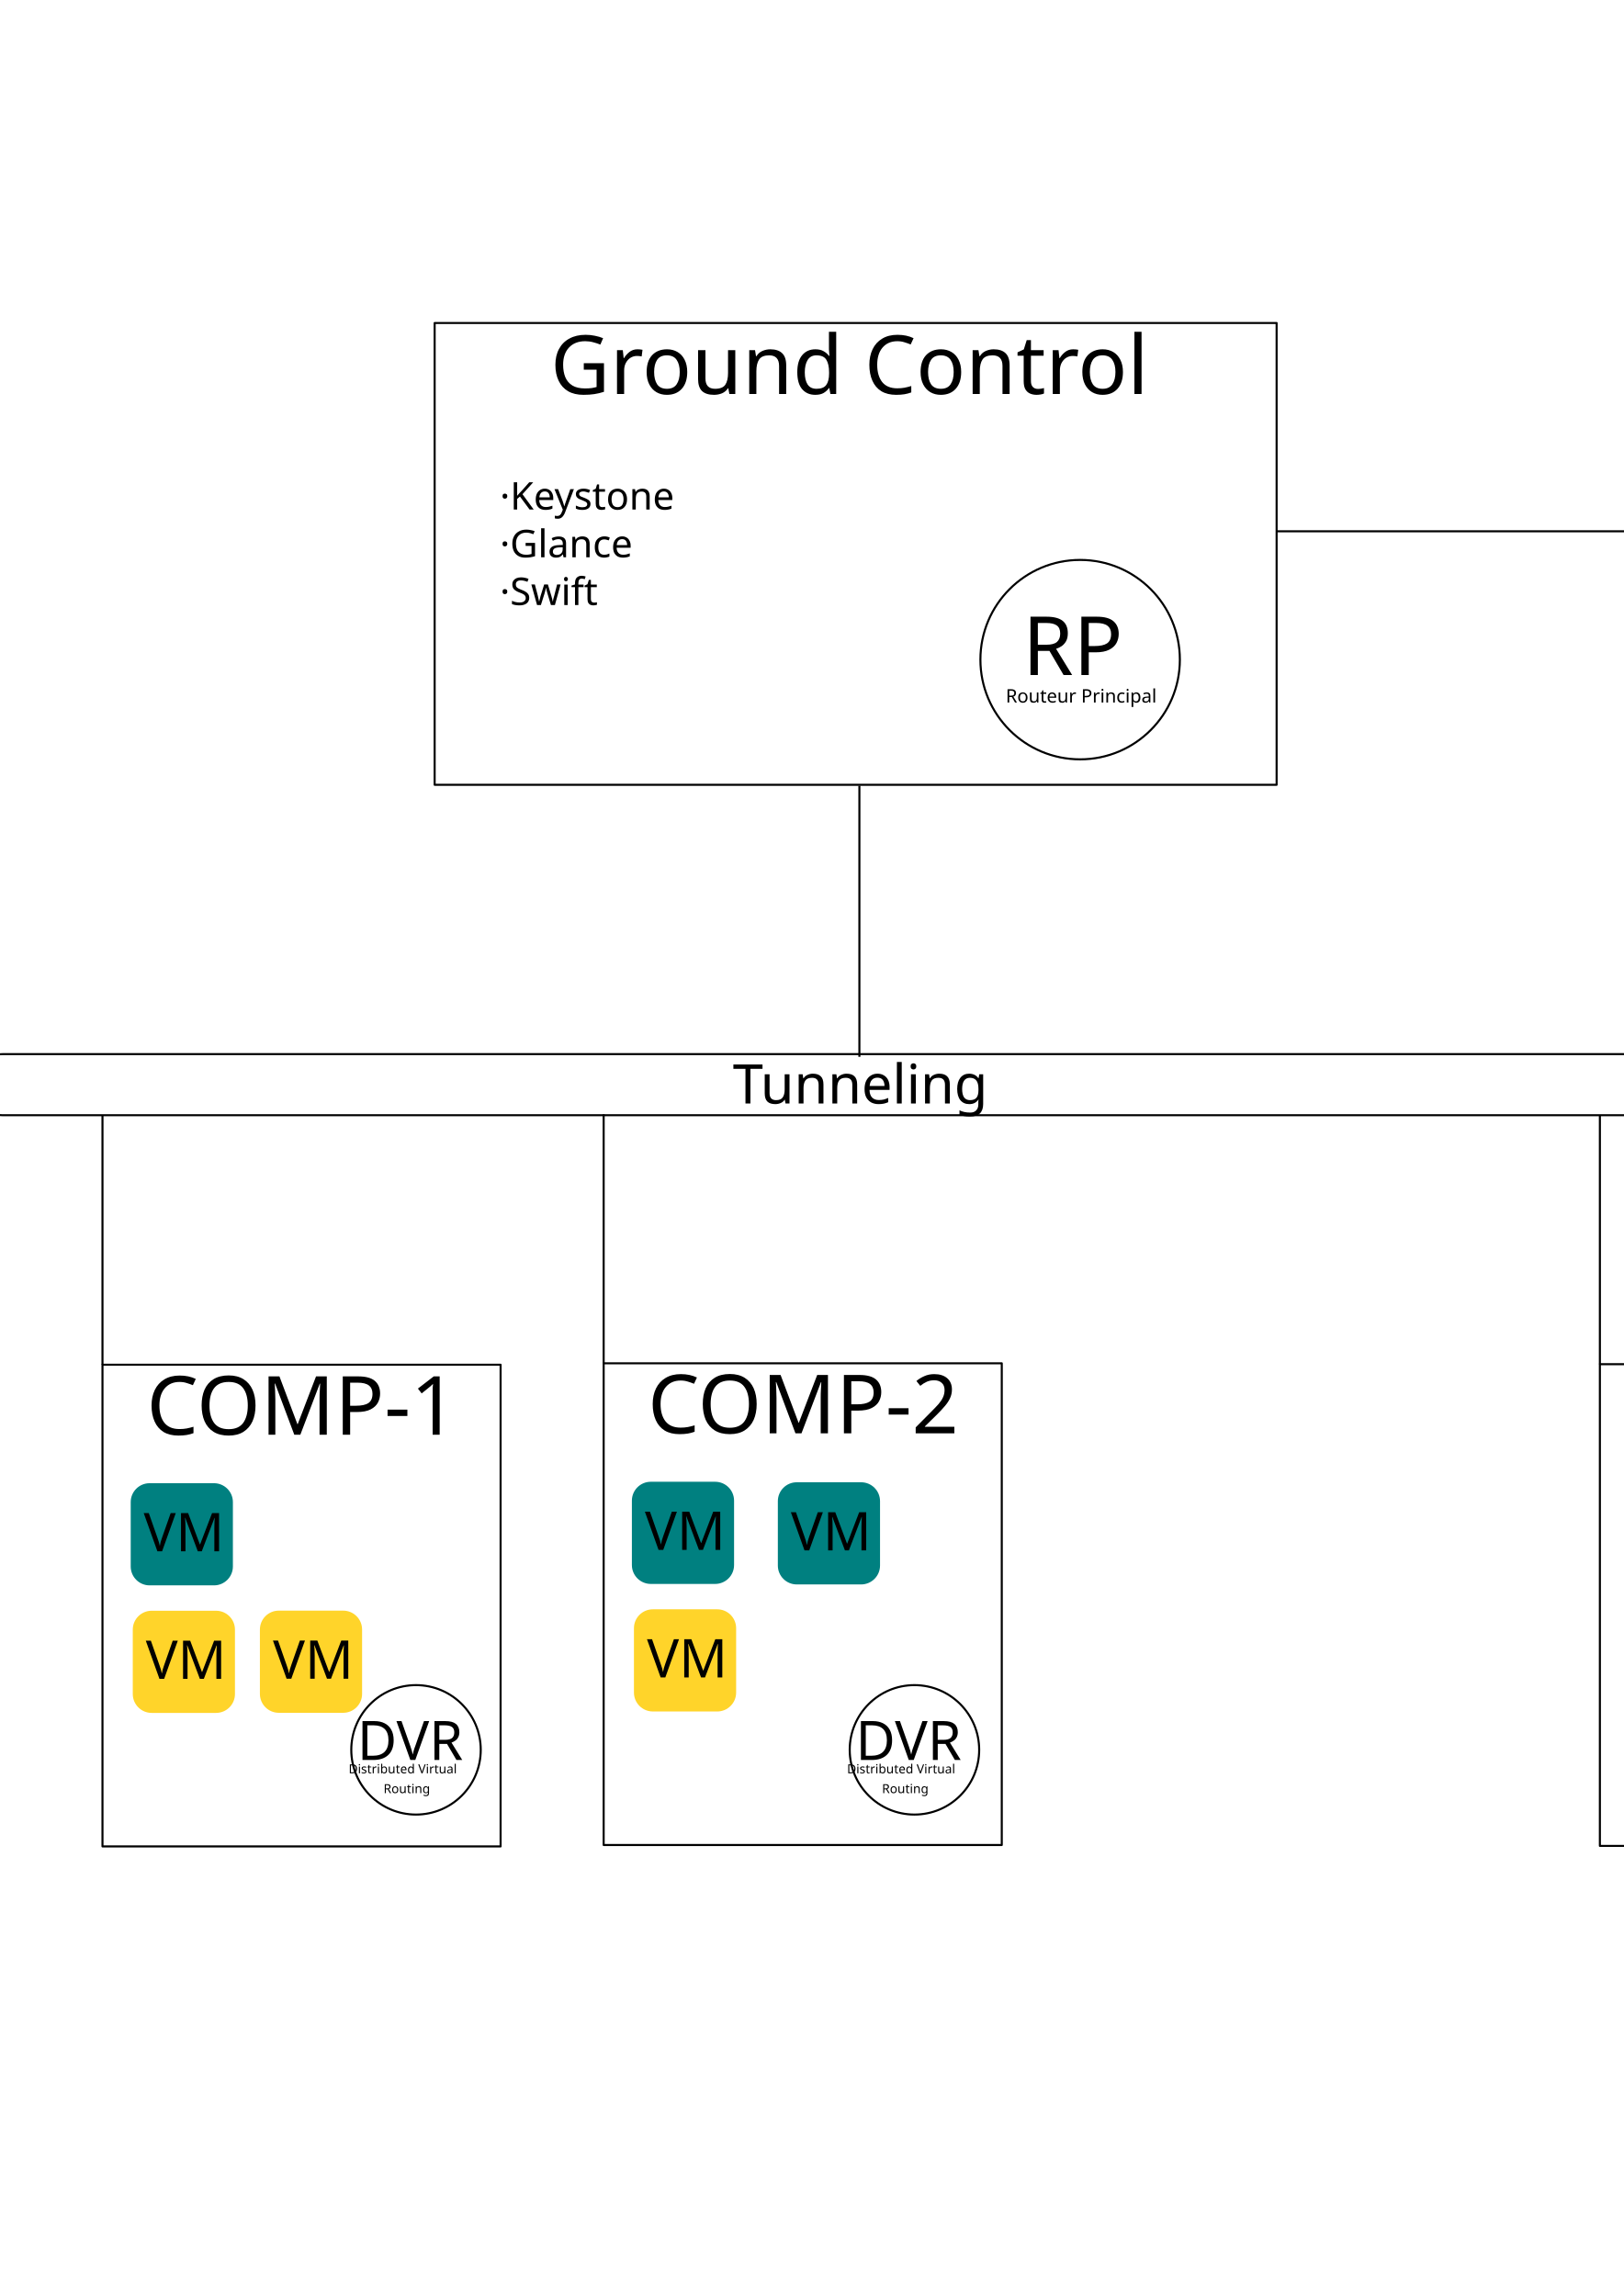
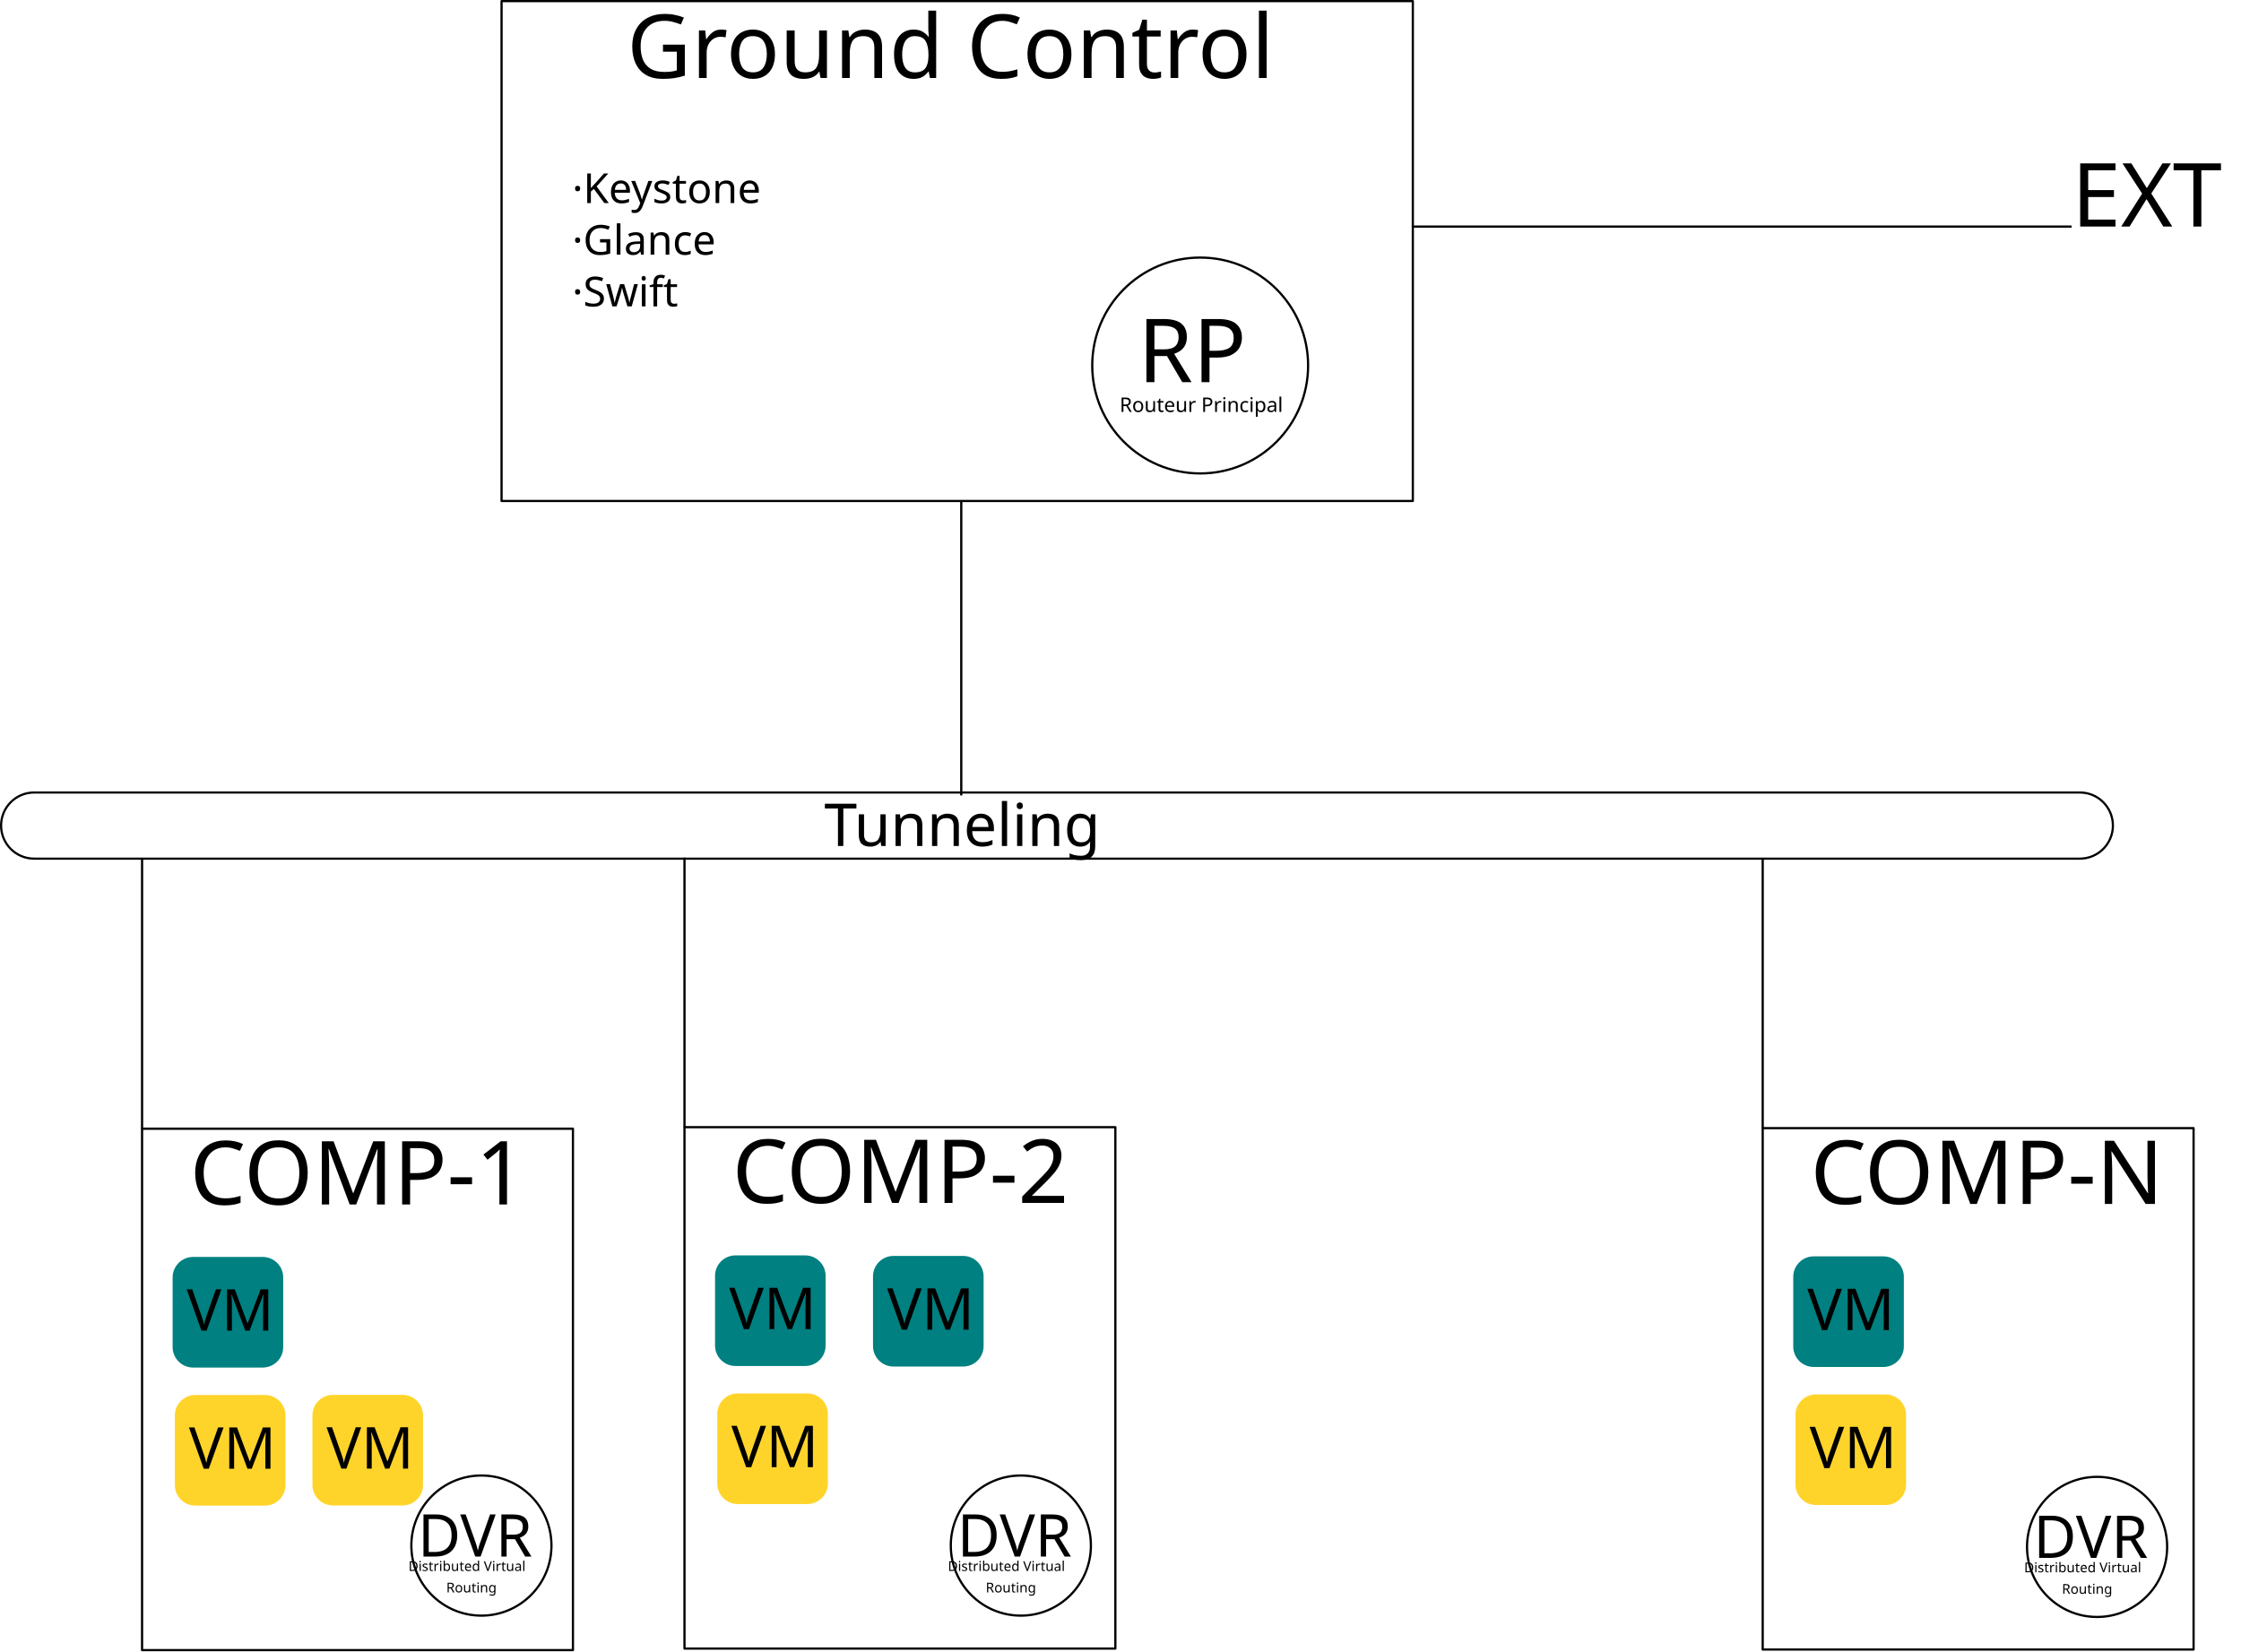
- <svg xmlns="http://www.w3.org/2000/svg" id="svg910" version="1.1" viewBox="0 0 210 297" height="297mm" width="210mm">
+ <svg xmlns="http://www.w3.org/2000/svg" id="svg910" version="1.1" viewBox="0 0 267.801 197.33" height="197.33mm" width="267.801mm">
  <defs id="defs904">
    <rect id="rect1757" height="29.361" width="62.701" y="56.164" x="246.031" />
  </defs>
-   <g id="layer1">
+   <g transform="translate(3.723256,-41.64796)" id="layer1">
    <rect ry="0" y="41.781" x="56.214" height="59.738" width="108.896" id="rect1487" style="fill:none;stroke:#000000;stroke-width:0.265;stroke-linecap:round;stroke-linejoin:round" />
    <circle r="12.898" cy="85.327" cx="139.698" id="path1489" style="fill:none;stroke:#000000;stroke-width:0.265;stroke-linecap:round;stroke-linejoin:round" />
    <text id="text1493" y="87.323" x="132.246" style="font-style:normal;font-weight:normal;font-size:10.583px;line-height:1.25;font-family:sans-serif;letter-spacing:0px;word-spacing:0px;fill:#000000;fill-opacity:1;stroke:none;stroke-width:0.265" xml:space="preserve">
      <tspan style="stroke-width:0.265" y="87.323" x="132.246" id="tspan1491">RP</tspan>
    </text>
    <text id="text1497" y="90.875" x="130.076" style="font-style:normal;font-weight:normal;font-size:2.401px;line-height:1.25;font-family:sans-serif;letter-spacing:0px;word-spacing:0px;fill:#000000;fill-opacity:1;stroke:none;stroke-width:0.2" xml:space="preserve">
      <tspan style="font-size:2.401px;stroke-width:0.2" y="90.875" x="130.076" id="tspan1495">Routeur Principal</tspan>
    </text>
    <text id="text1519" y="50.966" x="71.191" style="font-style:normal;font-weight:normal;font-size:10.583px;line-height:1.25;font-family:sans-serif;letter-spacing:0px;word-spacing:0px;fill:#000000;fill-opacity:1;stroke:none;stroke-width:0.265" xml:space="preserve">
      <tspan style="stroke-width:0.265" y="50.966" x="71.191" id="tspan1517">Ground Control</tspan>
    </text>
    <rect ry="3.953" y="136.355" x="-3.594" height="7.906" width="252.366" id="rect1524" style="fill:none;stroke:#000000;stroke-width:0.259;stroke-linecap:round;stroke-linejoin:round" />
    <path id="path1526" d="m 111.148,101.636 v 35.07" style="fill:none;stroke:#000000;stroke-width:0.265px;stroke-linecap:butt;stroke-linejoin:miter;stroke-opacity:1" />
    <path id="path1528" d="m 13.254,144.33 v 32.204" style="fill:none;stroke:#000000;stroke-width:0.265px;stroke-linecap:butt;stroke-linejoin:miter;stroke-opacity:1" />
    <rect ry="0" y="176.534" x="13.254" height="62.311" width="51.49" id="rect1530" style="fill:none;stroke:#000000;stroke-width:0.265;stroke-linecap:round;stroke-linejoin:round" />
    <text id="text1534" y="185.592" x="18.959" style="font-style:normal;font-weight:normal;font-size:10.583px;line-height:1.25;font-family:sans-serif;letter-spacing:0px;word-spacing:0px;fill:#000000;fill-opacity:1;stroke:none;stroke-width:0.265" xml:space="preserve">
      <tspan id="tspan1536" style="stroke-width:0.265" y="185.592" x="18.959">COMP-1</tspan>
    </text>
-     <rect ry="2.445" y="191.86" x="16.905" height="13.216" width="13.216" id="rect1540" style="fill:#008080;stroke:none;stroke-width:0.265;stroke-linecap:round;stroke-linejoin:round;fill-opacity:1" />
+     <rect ry="2.445" y="191.86" x="16.905" height="13.216" width="13.216" id="rect1540" style="fill:#008080;fill-opacity:1;stroke:none;stroke-width:0.265;stroke-linecap:round;stroke-linejoin:round" />
    <text id="text1544" y="200.668" x="18.589" style="font-style:normal;font-weight:normal;font-size:6.913px;line-height:1.25;font-family:sans-serif;letter-spacing:0px;word-spacing:0px;fill:#000000;fill-opacity:1;stroke:none;stroke-width:0.173" xml:space="preserve">
      <tspan style="stroke-width:0.173" y="200.668" x="18.589" id="tspan1542">VM</tspan>
    </text>
    <rect style="fill:#ffd42a;fill-opacity:1;stroke:none;stroke-width:0.265;stroke-linecap:round;stroke-linejoin:round" id="rect1540-2" width="13.216" height="13.216" x="17.172" y="208.358" ry="2.445" />
    <text xml:space="preserve" style="font-style:normal;font-weight:normal;font-size:6.913px;line-height:1.25;font-family:sans-serif;letter-spacing:0px;word-spacing:0px;fill:#000000;fill-opacity:1;stroke:none;stroke-width:0.173" x="18.856" y="217.167" id="text1544-9">
      <tspan id="tspan1542-1" x="18.856" y="217.167" style="stroke-width:0.173">VM</tspan>
    </text>
    <path style="fill:none;stroke:#000000;stroke-width:0.265px;stroke-linecap:butt;stroke-linejoin:miter;stroke-opacity:1" d="m 78.073,144.144 v 32.204" id="path1528-2" />
    <rect style="fill:none;stroke:#000000;stroke-width:0.265;stroke-linecap:round;stroke-linejoin:round" id="rect1530-7" width="51.49" height="62.311" x="78.073" y="176.349" ry="0" />
    <text xml:space="preserve" style="font-style:normal;font-weight:normal;font-size:10.583px;line-height:1.25;font-family:sans-serif;letter-spacing:0px;word-spacing:0px;fill:#000000;fill-opacity:1;stroke:none;stroke-width:0.265" x="83.778" y="185.406" id="text1534-0">
      <tspan x="83.778" y="185.406" style="stroke-width:0.265" id="tspan1536-9">COMP-2</tspan>
    </text>
    <rect style="fill:#008080;fill-opacity:1;stroke:none;stroke-width:0.265;stroke-linecap:round;stroke-linejoin:round" id="rect1540-3" width="13.216" height="13.216" x="81.724" y="191.674" ry="2.445" />
    <text xml:space="preserve" style="font-style:normal;font-weight:normal;font-size:6.913px;line-height:1.25;font-family:sans-serif;letter-spacing:0px;word-spacing:0px;fill:#000000;fill-opacity:1;stroke:none;stroke-width:0.173" x="83.408" y="200.483" id="text1544-6">
      <tspan id="tspan1542-0" x="83.408" y="200.483" style="stroke-width:0.173">VM</tspan>
    </text>
    <rect ry="2.445" y="208.173" x="81.991" height="13.216" width="13.216" id="rect1540-2-6" style="fill:#ffd42a;fill-opacity:1;stroke:none;stroke-width:0.265;stroke-linecap:round;stroke-linejoin:round" />
    <text id="text1544-9-2" y="216.981" x="83.675" style="font-style:normal;font-weight:normal;font-size:6.913px;line-height:1.25;font-family:sans-serif;letter-spacing:0px;word-spacing:0px;fill:#000000;fill-opacity:1;stroke:none;stroke-width:0.173" xml:space="preserve">
      <tspan style="stroke-width:0.173" y="216.981" x="83.675" id="tspan1542-1-6">VM</tspan>
    </text>
    <path style="fill:none;stroke:#000000;stroke-width:0.265px;stroke-linecap:butt;stroke-linejoin:miter;stroke-opacity:1" d="m 206.92,144.261 v 32.204" id="path1528-22" />
    <rect style="fill:none;stroke:#000000;stroke-width:0.265;stroke-linecap:round;stroke-linejoin:round" id="rect1530-8" width="51.49" height="62.311" x="206.92" y="176.465" ry="0" />
    <text xml:space="preserve" style="font-style:normal;font-weight:normal;font-size:10.583px;line-height:1.25;font-family:sans-serif;letter-spacing:0px;word-spacing:0px;fill:#000000;fill-opacity:1;stroke:none;stroke-width:0.265" x="212.625" y="185.523" id="text1534-9">
      <tspan x="212.625" y="185.523" style="stroke-width:0.265" id="tspan1536-7">COMP-N</tspan>
    </text>
    <rect style="fill:#008080;fill-opacity:1;stroke:none;stroke-width:0.265;stroke-linecap:round;stroke-linejoin:round" id="rect1540-36" width="13.216" height="13.216" x="210.571" y="191.791" ry="2.445" />
    <text xml:space="preserve" style="font-style:normal;font-weight:normal;font-size:6.913px;line-height:1.25;font-family:sans-serif;letter-spacing:0px;word-spacing:0px;fill:#000000;fill-opacity:1;stroke:none;stroke-width:0.173" x="212.255" y="200.599" id="text1544-1">
      <tspan id="tspan1542-2" x="212.255" y="200.599" style="stroke-width:0.173">VM</tspan>
    </text>
    <rect ry="2.445" y="208.289" x="210.838" height="13.216" width="13.216" id="rect1540-2-9" style="fill:#ffd42a;fill-opacity:1;stroke:none;stroke-width:0.265;stroke-linecap:round;stroke-linejoin:round" />
    <text id="text1544-9-3" y="217.098" x="212.522" style="font-style:normal;font-weight:normal;font-size:6.913px;line-height:1.25;font-family:sans-serif;letter-spacing:0px;word-spacing:0px;fill:#000000;fill-opacity:1;stroke:none;stroke-width:0.173" xml:space="preserve">
      <tspan style="stroke-width:0.173" y="217.098" x="212.522" id="tspan1542-1-1">VM</tspan>
    </text>
    <circle r="8.372" cy="226.352" cx="53.805" id="path1657" style="fill:none;fill-opacity:1;stroke:#000000;stroke-width:0.265;stroke-linecap:round;stroke-linejoin:round;stroke-opacity:1" />
    <text id="text1661" y="227.663" x="46.196" style="font-style:normal;font-weight:normal;font-size:7.053px;line-height:1.25;font-family:sans-serif;letter-spacing:0px;word-spacing:0px;fill:#000000;fill-opacity:1;stroke:none;stroke-width:0.176" xml:space="preserve">
      <tspan style="stroke-width:0.176" y="227.663" x="46.196" id="tspan1659">DVR</tspan>
    </text>
    <text id="text1665" y="229.386" x="53.952" style="font-style:normal;font-weight:normal;font-size:2.052px;line-height:1.25;font-family:sans-serif;text-align:center;letter-spacing:0px;word-spacing:0px;text-anchor:middle;fill:#000000;fill-opacity:1;stroke:none;stroke-width:0.051" xml:space="preserve">
      <tspan style="font-size:1.627px;text-align:center;text-anchor:middle;stroke-width:0.051" y="229.386" x="53.952" id="tspan1663">Distributed Virtual</tspan>
      <tspan id="tspan1667" style="font-size:1.627px;text-align:center;text-anchor:middle;stroke-width:0.051" y="231.95" x="53.952">Routing</tspan>
    </text>
    <circle style="fill:none;fill-opacity:1;stroke:#000000;stroke-width:0.265;stroke-linecap:round;stroke-linejoin:round;stroke-opacity:1" id="path1657-0" cx="118.269" cy="226.352" r="8.372" />
    <text xml:space="preserve" style="font-style:normal;font-weight:normal;font-size:7.053px;line-height:1.25;font-family:sans-serif;letter-spacing:0px;word-spacing:0px;fill:#000000;fill-opacity:1;stroke:none;stroke-width:0.176" x="110.659" y="227.663" id="text1661-3">
      <tspan id="tspan1659-6" x="110.659" y="227.663" style="stroke-width:0.176">DVR</tspan>
    </text>
    <text xml:space="preserve" style="font-style:normal;font-weight:normal;font-size:2.052px;line-height:1.25;font-family:sans-serif;text-align:center;letter-spacing:0px;word-spacing:0px;text-anchor:middle;fill:#000000;fill-opacity:1;stroke:none;stroke-width:0.051" x="118.415" y="229.386" id="text1665-1">
      <tspan id="tspan1663-0" x="118.415" y="229.386" style="font-size:1.627px;text-align:center;text-anchor:middle;stroke-width:0.051">Distributed Virtual</tspan>
      <tspan x="118.415" y="231.95" style="font-size:1.627px;text-align:center;text-anchor:middle;stroke-width:0.051" id="tspan1667-6">Routing</tspan>
    </text>
    <circle style="fill:none;fill-opacity:1;stroke:#000000;stroke-width:0.265;stroke-linecap:round;stroke-linejoin:round;stroke-opacity:1" id="path1657-3" cx="246.88" cy="226.511" r="8.372" />
    <text xml:space="preserve" style="font-style:normal;font-weight:normal;font-size:7.053px;line-height:1.25;font-family:sans-serif;letter-spacing:0px;word-spacing:0px;fill:#000000;fill-opacity:1;stroke:none;stroke-width:0.176" x="239.27" y="227.822" id="text1661-2">
      <tspan id="tspan1659-0" x="239.27" y="227.822" style="stroke-width:0.176">DVR</tspan>
    </text>
    <text xml:space="preserve" style="font-style:normal;font-weight:normal;font-size:2.052px;line-height:1.25;font-family:sans-serif;text-align:center;letter-spacing:0px;word-spacing:0px;text-anchor:middle;fill:#000000;fill-opacity:1;stroke:none;stroke-width:0.051" x="247.027" y="229.545" id="text1665-6">
      <tspan id="tspan1663-1" x="247.027" y="229.545" style="font-size:1.627px;text-align:center;text-anchor:middle;stroke-width:0.051">Distributed Virtual</tspan>
      <tspan x="247.027" y="232.11" style="font-size:1.627px;text-align:center;text-anchor:middle;stroke-width:0.051" id="tspan1667-5">Routing</tspan>
    </text>
    <text id="text1747" y="65.912" x="64.64" style="font-style:normal;font-weight:normal;font-size:4.939px;line-height:1.25;font-family:sans-serif;letter-spacing:0px;word-spacing:0px;fill:#000000;fill-opacity:1;stroke:none;stroke-width:0.265" xml:space="preserve">
      <tspan style="font-size:4.939px;stroke-width:0.265" y="65.912" x="64.64" id="tspan1745">·Keystone</tspan>
      <tspan id="tspan1749" style="font-size:4.939px;stroke-width:0.265" y="72.085" x="64.64">·Glance</tspan>
      <tspan id="tspan1751" style="font-size:4.939px;stroke-width:0.265" y="78.259" x="64.64">·Swift</tspan>
    </text>
    <path id="path1753" d="m 165.088,68.725 h 78.743" style="fill:none;stroke:#000000;stroke-width:0.265px;stroke-linecap:butt;stroke-linejoin:miter;stroke-opacity:1" />
-     <text style="fill:black;fill-opacity:1;stroke:none;font-family:sans-serif;font-style:normal;font-weight:normal;font-size:10.583px;line-height:1.25;letter-spacing:0px;word-spacing:0px;white-space:pre;shape-inside:url(#rect1757);" id="text1755" xml:space="preserve" />
+     <text style="font-style:normal;font-weight:normal;font-size:10.583px;line-height:1.25;font-family:sans-serif;letter-spacing:0px;word-spacing:0px;white-space:pre;shape-inside:url(#rect1757);fill:#000000;fill-opacity:1;stroke:none;" id="text1755" xml:space="preserve" />
    <text id="text1763" y="68.725" x="243.831" style="font-style:normal;font-weight:normal;font-size:10.583px;line-height:1.25;font-family:sans-serif;letter-spacing:0px;word-spacing:0px;fill:#000000;fill-opacity:1;stroke:none;stroke-width:0.265" xml:space="preserve">
      <tspan style="stroke-width:0.265" y="68.725" x="243.831" id="tspan1761">EXT</tspan>
    </text>
    <text id="text1767" y="142.748" x="94.772" style="font-style:normal;font-weight:normal;font-size:7.056px;line-height:1.25;font-family:sans-serif;letter-spacing:0px;word-spacing:0px;fill:#000000;fill-opacity:1;stroke:none;stroke-width:0.265" xml:space="preserve">
      <tspan style="font-size:7.056px;stroke-width:0.265" y="142.748" x="94.772" id="tspan1765">Tunneling</tspan>
    </text>
    <rect ry="2.445" y="191.739" x="100.602" height="13.216" width="13.216" id="rect1540-3-5" style="fill:#008080;fill-opacity:1;stroke:none;stroke-width:0.265;stroke-linecap:round;stroke-linejoin:round" />
    <text id="text1544-6-4" y="200.548" x="102.286" style="font-style:normal;font-weight:normal;font-size:6.913px;line-height:1.25;font-family:sans-serif;letter-spacing:0px;word-spacing:0px;fill:#000000;fill-opacity:1;stroke:none;stroke-width:0.173" xml:space="preserve">
      <tspan style="stroke-width:0.173" y="200.548" x="102.286" id="tspan1542-0-7">VM</tspan>
    </text>
    <rect ry="2.445" y="208.344" x="33.614" height="13.216" width="13.216" id="rect1540-2-65" style="fill:#ffd42a;fill-opacity:1;stroke:none;stroke-width:0.265;stroke-linecap:round;stroke-linejoin:round" />
    <text id="text1544-9-6" y="217.153" x="35.299" style="font-style:normal;font-weight:normal;font-size:6.913px;line-height:1.25;font-family:sans-serif;letter-spacing:0px;word-spacing:0px;fill:#000000;fill-opacity:1;stroke:none;stroke-width:0.173" xml:space="preserve">
      <tspan style="stroke-width:0.173" y="217.153" x="35.299" id="tspan1542-1-9">VM</tspan>
    </text>
  </g>
</svg>
